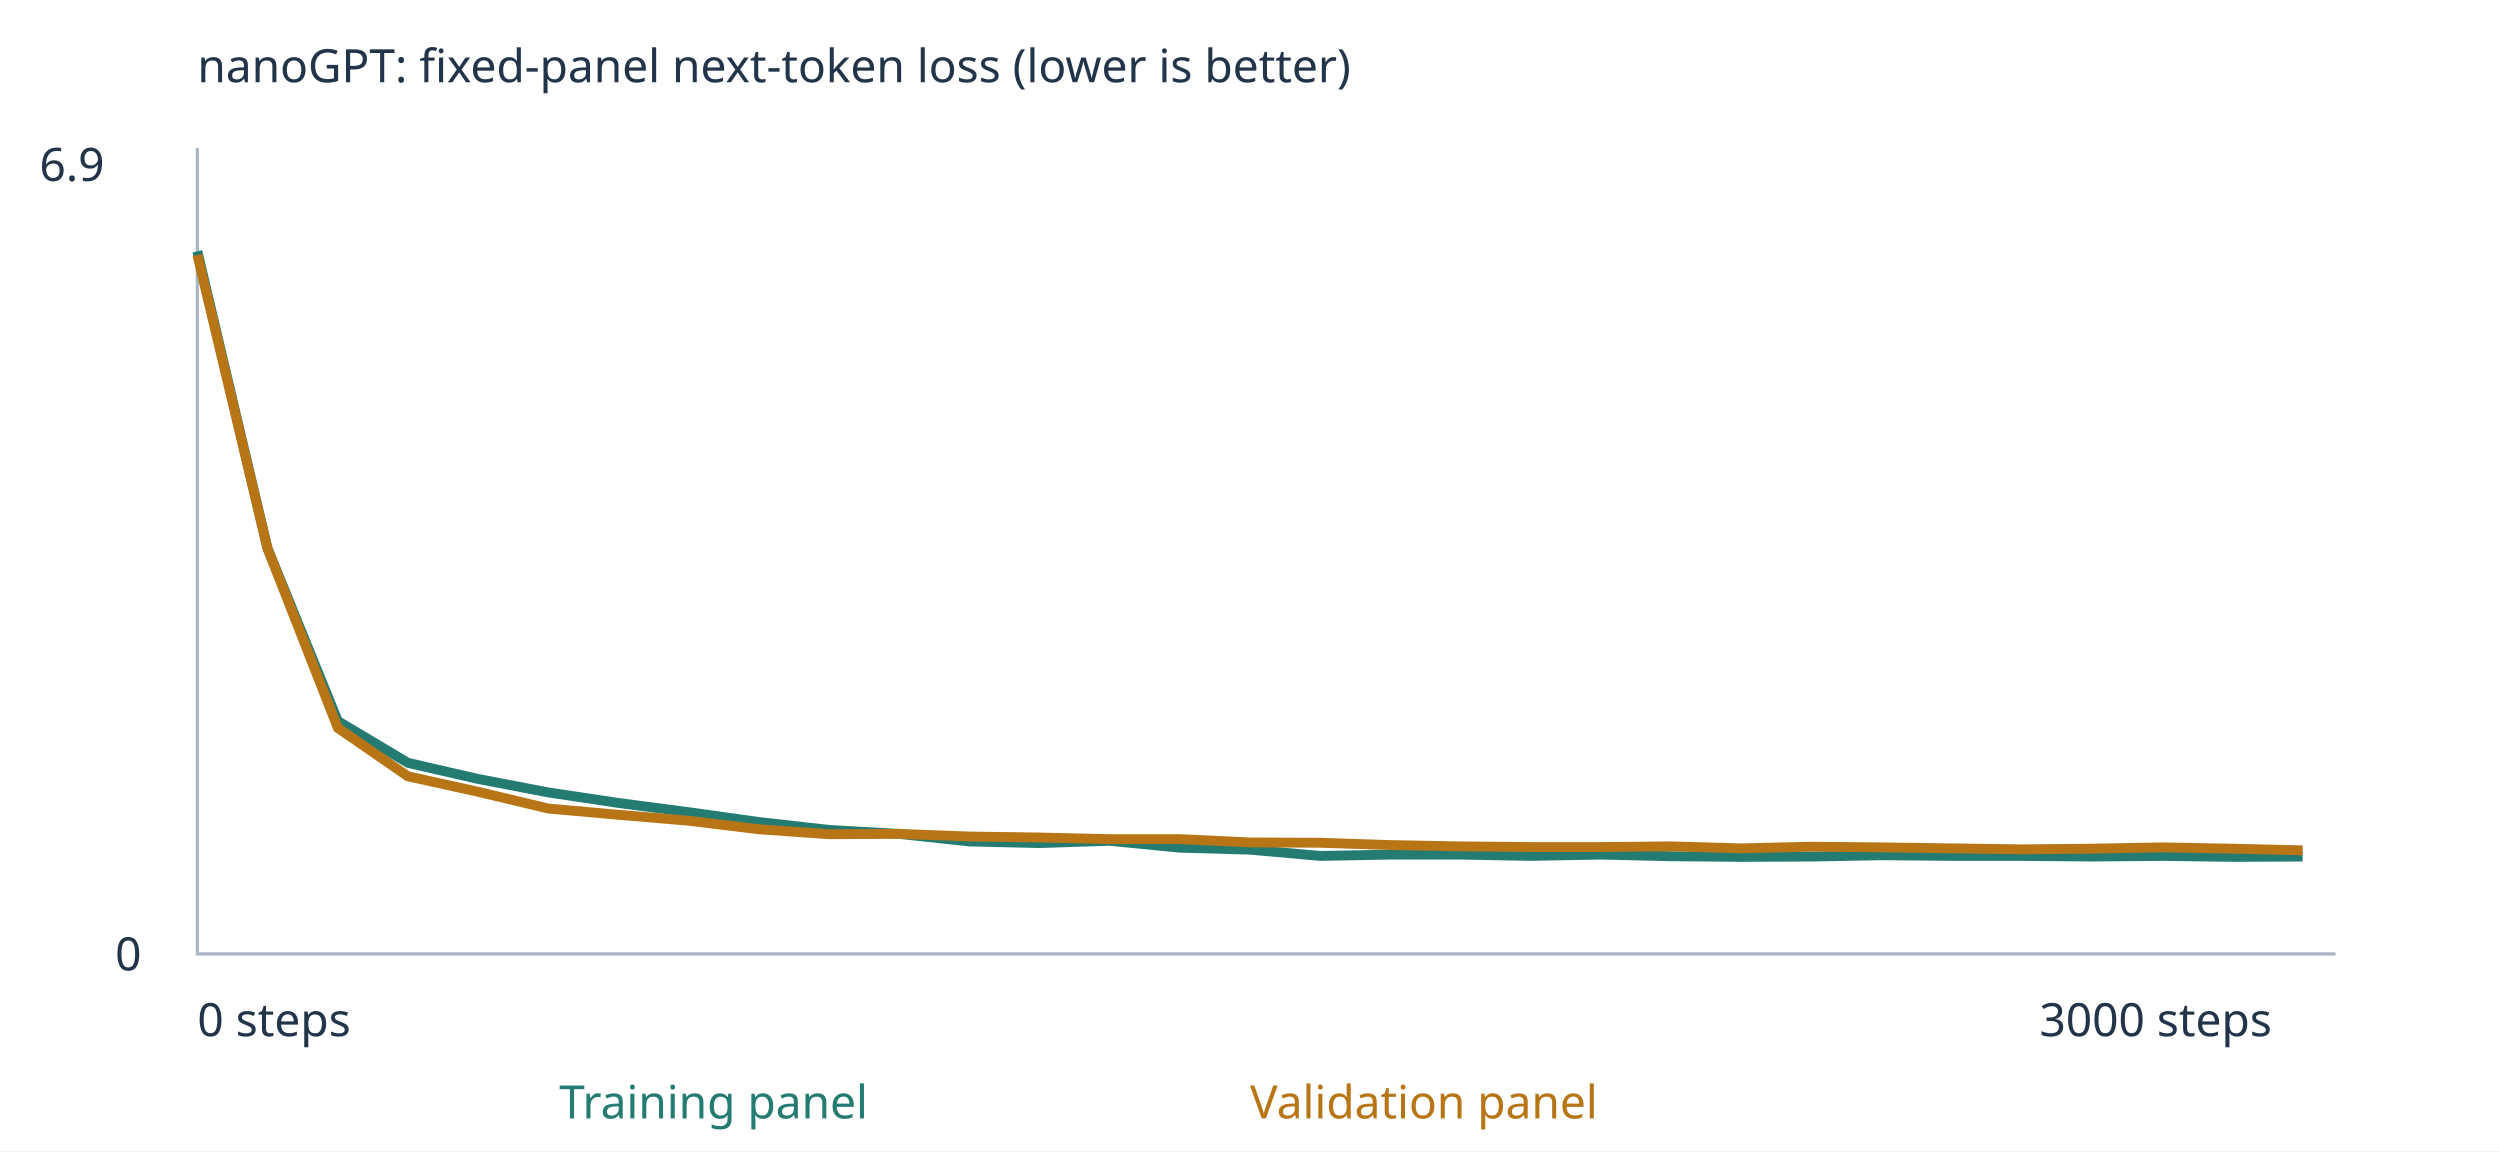
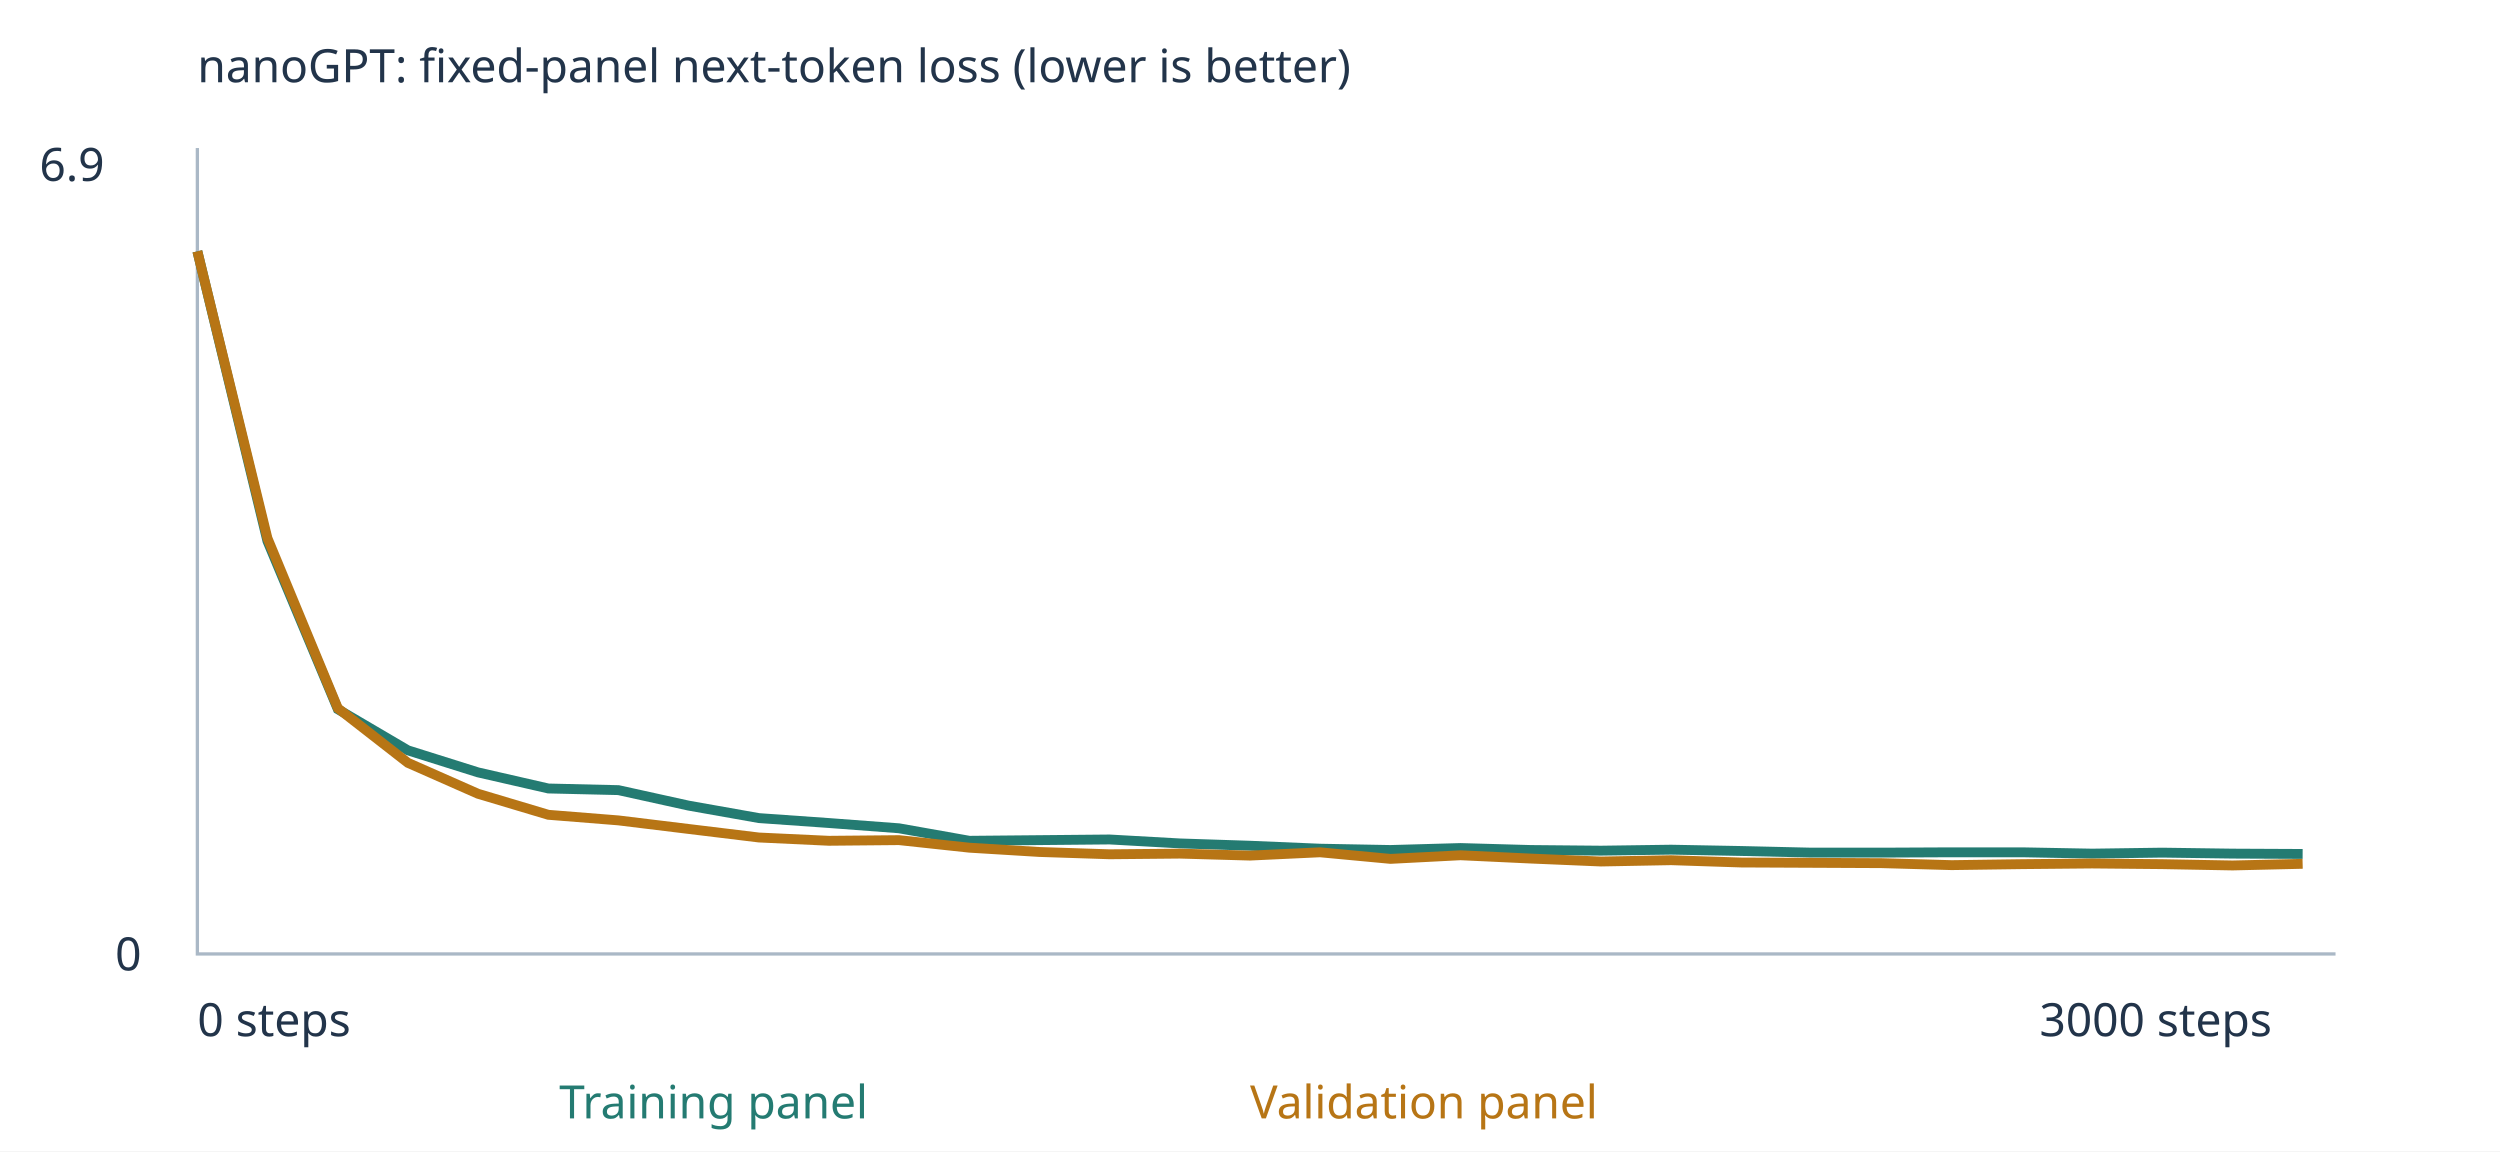
<svg xmlns="http://www.w3.org/2000/svg" width="760" height="350" viewBox="0 0 760 350">
  <rect width="760" height="350" fill="white" />
  <g font-family="sans-serif" font-size="14" fill="#22344a">
    <text x="60" y="25">nanoGPT: fixed-panel next-token loss (lower is better)</text>
    <path d="M60 45V290H710" fill="none" stroke="#aab8c6" />
    <text x="35" y="295">0</text>
    <text x="12" y="55">6.9</text>
    <text x="60" y="315">0 steps</text>
    <text x="620" y="315">3000 steps</text>
-     <polyline points="60.0,76.4 81.3,166.6 102.7,219.2 124.0,231.9 145.3,236.8 166.7,240.9 188.0,244.1 209.3,246.9 230.7,249.9 252.0,252.3 273.3,253.5 294.7,255.8 316.0,256.3 337.3,255.6 358.7,257.7 380.0,258.3 401.3,260.2 422.7,259.8 444.0,259.8 465.3,260.2 486.7,259.8 508.0,260.3 529.3,260.5 550.7,260.4 572.0,260.0 593.3,260.2 614.7,260.2 636.0,260.4 657.3,260.2 678.7,260.5 700.0,260.4" fill="none" stroke="#247b72" stroke-width="3" />
-     <polyline points="60.0,77.5 81.3,166.7 102.7,221.3 124.0,236.0 145.3,240.7 166.7,245.8 188.0,247.7 209.3,249.5 230.7,252.1 252.0,253.6 273.3,253.5 294.7,254.3 316.0,254.6 337.3,255.1 358.7,255.1 380.0,256.1 401.3,256.2 422.7,256.9 444.0,257.3 465.3,257.5 486.7,257.5 508.0,257.3 529.3,257.9 550.7,257.4 572.0,257.6 593.3,257.9 614.7,258.2 636.0,258.0 657.3,257.6 678.7,258.0 700.0,258.5" fill="none" stroke="#b77515" stroke-width="3" />
+     <polyline points="60.0,76.4 81.3,164.5 102.7,215.6 124.0,228.1 145.3,234.8 166.7,239.7 188.0,240.2 209.3,244.9 230.7,248.7 252.0,250.2 273.3,251.8 294.7,255.6 316.0,255.4 337.3,255.2 358.7,256.4 380.0,257.1 401.3,258.0 422.7,258.4 444.0,257.8 465.3,258.4 486.7,258.6 508.0,258.3 529.3,258.7 550.7,259.2 572.0,259.2 593.3,259.1 614.7,259.1 636.0,259.5 657.3,259.2 678.7,259.5 700.0,259.6" fill="none" stroke="#247b72" stroke-width="3" />
+     <polyline points="60.0,76.4 81.3,163.6 102.7,215.3 124.0,231.9 145.3,241.3 166.7,247.7 188.0,249.4 209.3,252.0 230.7,254.6 252.0,255.6 273.3,255.4 294.7,257.7 316.0,259.0 337.3,259.7 358.7,259.5 380.0,260.1 401.3,259.1 422.7,261.1 444.0,260.0 465.3,261.0 486.7,261.9 508.0,261.5 529.3,262.2 550.7,262.3 572.0,262.4 593.3,263.0 614.7,262.7 636.0,262.5 657.3,262.7 678.7,263.1 700.0,262.6" fill="none" stroke="#b77515" stroke-width="3" />
    <text x="170" y="340" fill="#247b72">Training panel</text>
    <text x="380" y="340" fill="#b77515">Validation panel</text>
  </g>
</svg>
